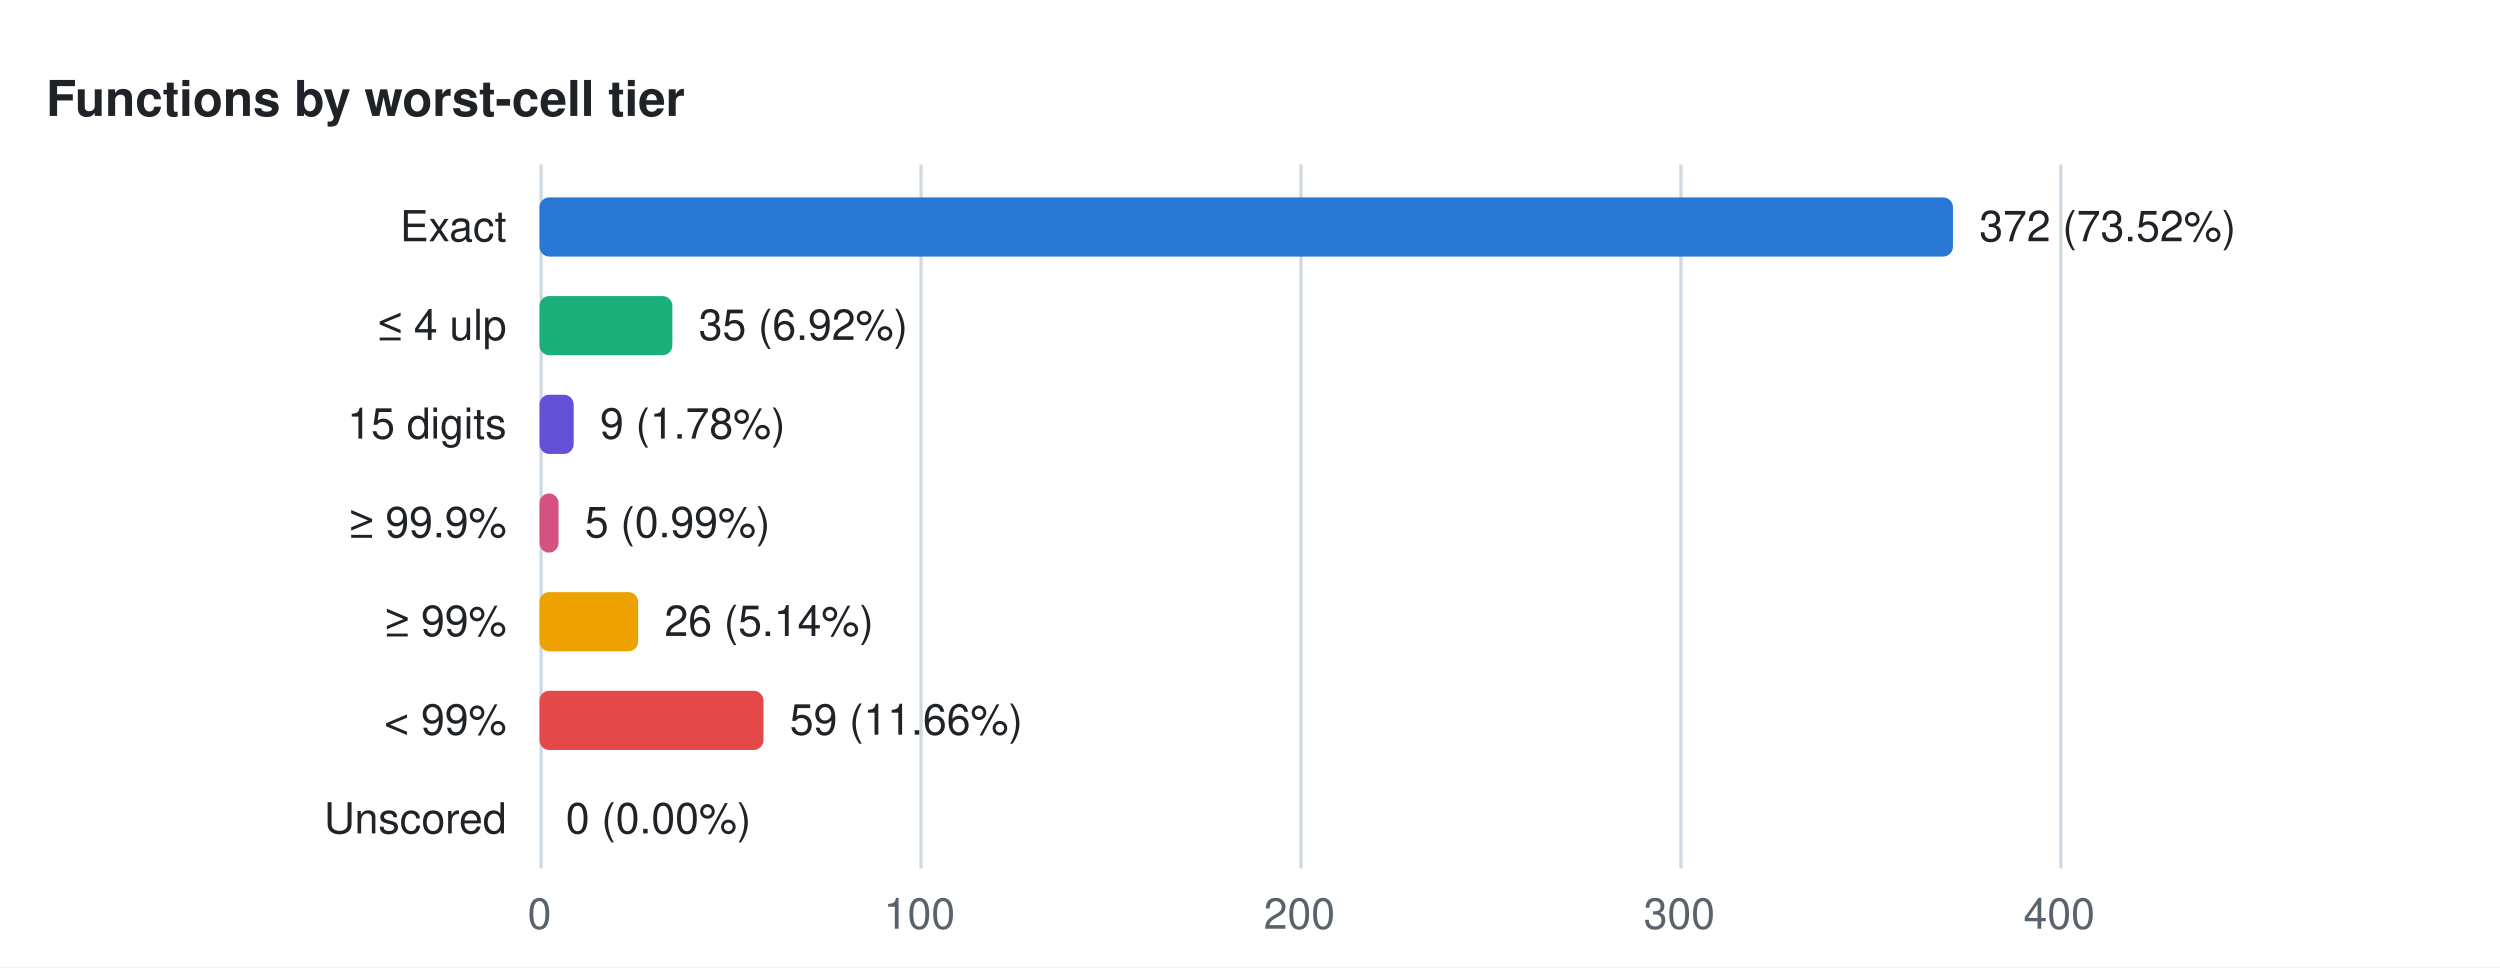
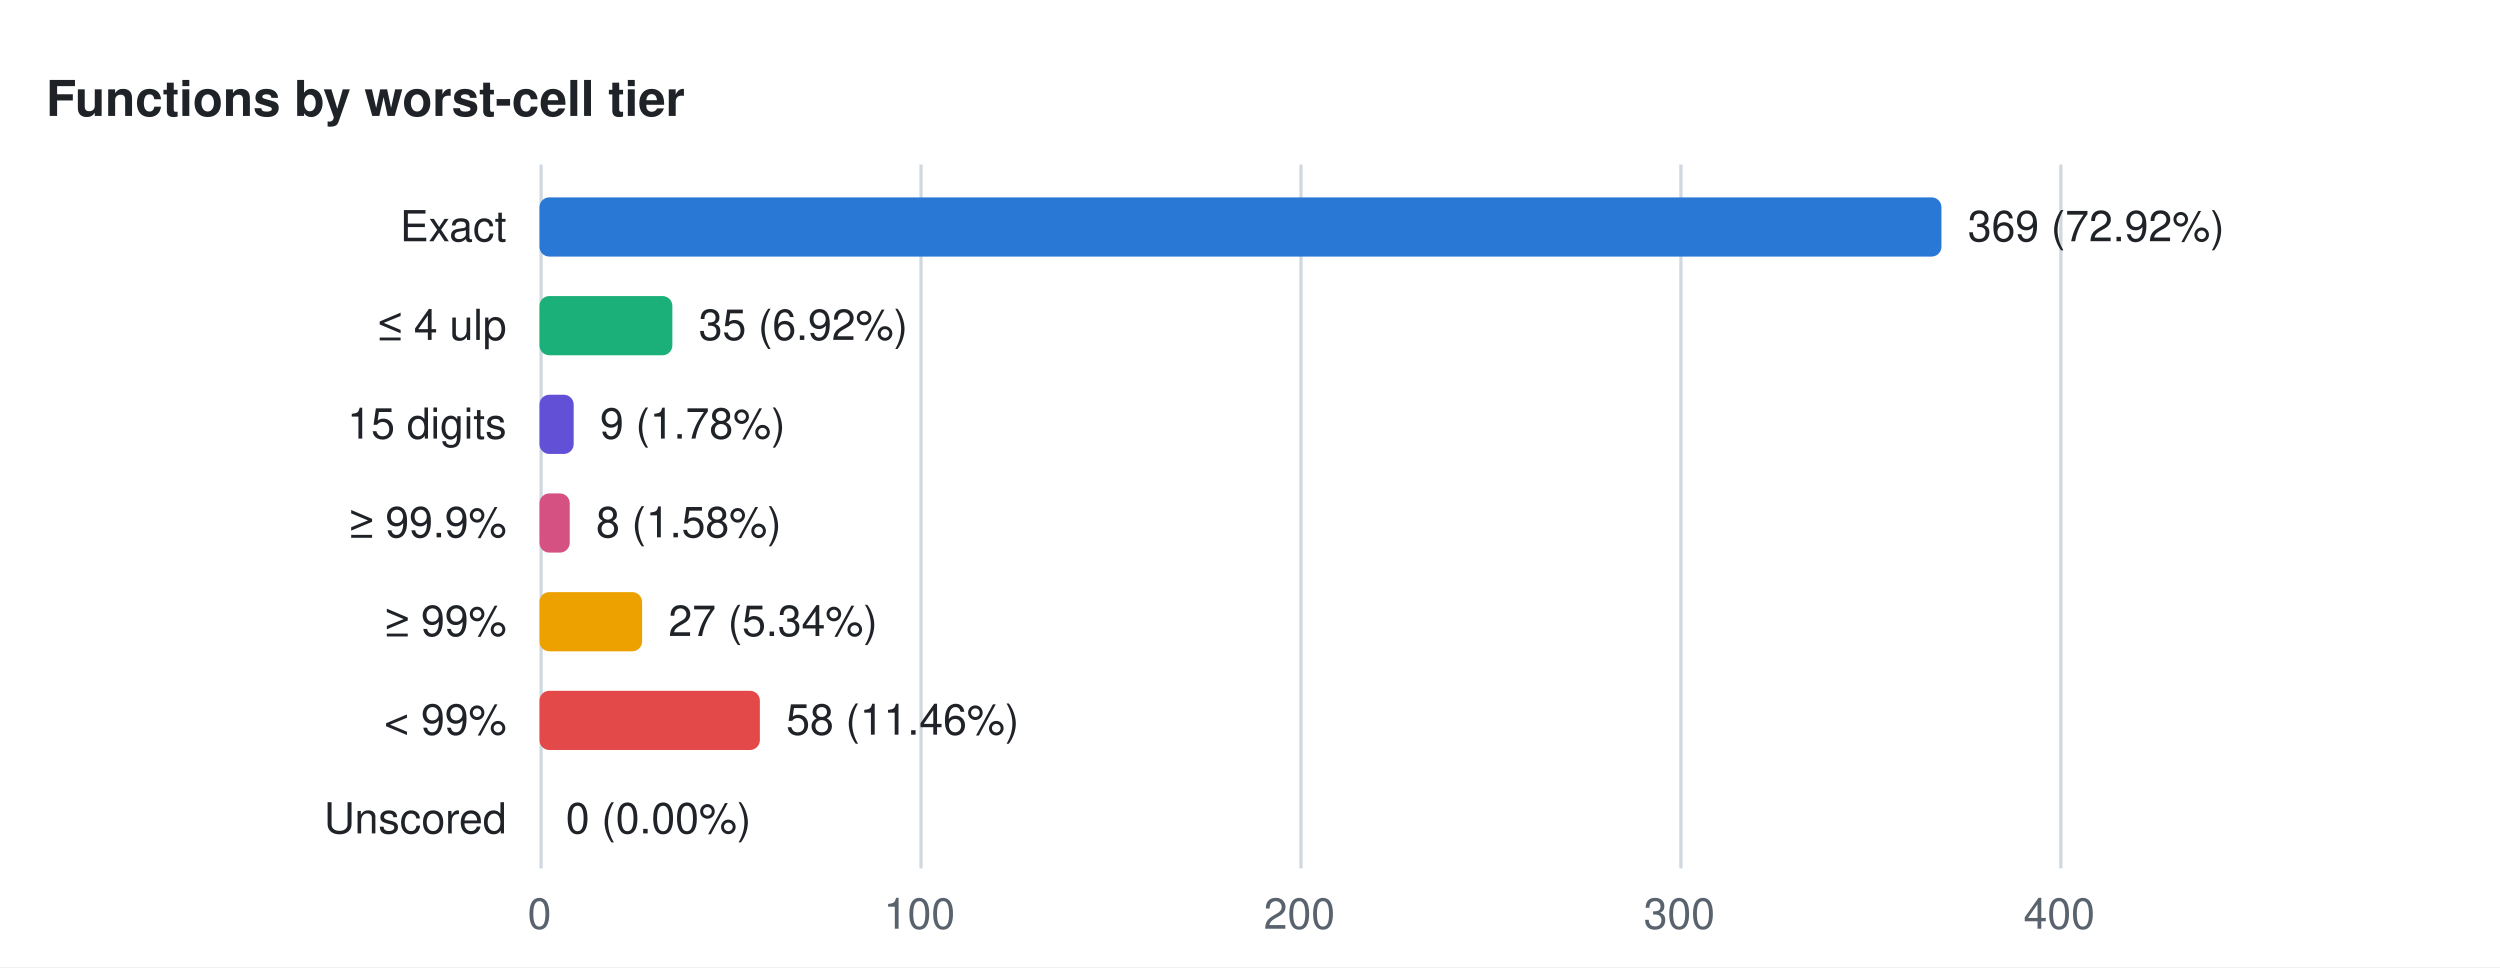
<svg xmlns="http://www.w3.org/2000/svg" width="760" height="294" viewBox="0 0 760 294" role="img" aria-labelledby="t d">
  <style>text{font-family:system-ui,-apple-system,'Segoe UI',Helvetica,Arial,sans-serif;font-size:13px}.title{font-size:15px;font-weight:600}.num{font-variant-numeric:tabular-nums}.bg{fill:#ffffff}.ink{fill:#1f2328}.muted{fill:#59636e}.grid{fill:#d1d9e0}.b-exact{fill:#2a78d6}.b-ulp4{fill:#1baf7a}.b-digits15{fill:#6250d6}.b-rate999{fill:#d55181}.b-rate99{fill:#eda100}.b-below99{fill:#e34948}.b-unscored{fill:#4b5563}.in-exact{fill:#000000}.in-ulp4{fill:#000000}.in-digits15{fill:#ffffff}.in-rate999{fill:#000000}.in-rate99{fill:#000000}.in-below99{fill:#000000}.in-unscored{fill:#ffffff}@media (prefers-color-scheme: dark){.bg{fill:#0d1117}.ink{fill:#f0f6fc}.muted{fill:#9198a1}.grid{fill:#3d444d}.b-exact{fill:#3987e5}.b-ulp4{fill:#199e70}.b-digits15{fill:#9085e9}.b-rate999{fill:#d55181}.b-rate99{fill:#c98500}.b-below99{fill:#d03f3f}.b-unscored{fill:#9ca3af}.in-exact{fill:#000000}.in-ulp4{fill:#000000}.in-digits15{fill:#000000}.in-rate999{fill:#000000}.in-rate99{fill:#000000}.in-below99{fill:#ffffff}.in-unscored{fill:#000000}}</style>
  <rect class="bg" fill="#ffffff" x="0" y="0" width="760" height="294" />
  <g transform="translate(14,14)">
    <text x="0.0" y="16.0" class="ink title" fill="#1f2328" text-anchor="start" dominant-baseline="middle">Functions by worst-cell tier</text>
    <rect class="grid" fill="#d1d9e0" x="150.0" y="36" width="1" height="214" />
    <text x="150.0" y="264.0" class="muted num" fill="#59636e" text-anchor="middle" dominant-baseline="middle">0</text>
    <rect class="grid" fill="#d1d9e0" x="265.5" y="36" width="1" height="214" />
    <text x="265.5" y="264.0" class="muted num" fill="#59636e" text-anchor="middle" dominant-baseline="middle">100</text>
    <rect class="grid" fill="#d1d9e0" x="381.0" y="36" width="1" height="214" />
    <text x="381.0" y="264.0" class="muted num" fill="#59636e" text-anchor="middle" dominant-baseline="middle">200</text>
    <rect class="grid" fill="#d1d9e0" x="496.5" y="36" width="1" height="214" />
    <text x="496.5" y="264.0" class="muted num" fill="#59636e" text-anchor="middle" dominant-baseline="middle">300</text>
    <rect class="grid" fill="#d1d9e0" x="612.0" y="36" width="1" height="214" />
    <text x="612.0" y="264.0" class="muted num" fill="#59636e" text-anchor="middle" dominant-baseline="middle">400</text>
    <text x="140.0" y="55.0" class="ink" fill="#1f2328" text-anchor="end" dominant-baseline="middle">Exact</text>
-     <rect class="b-exact" fill="#2a78d6" x="150.0" y="46.0" width="429.7" height="18" rx="3" />
-     <text x="587.7" y="55.0" class="ink num" fill="#1f2328" text-anchor="start" dominant-baseline="middle">372 (73.52%)</text>
+     <rect class="b-exact" fill="#2a78d6" x="150.0" y="46.0" width="426.2" height="18" rx="3" />
+     <text x="584.2" y="55.0" class="ink num" fill="#1f2328" text-anchor="start" dominant-baseline="middle">369 (72.92%)</text>
    <text x="140.0" y="85.0" class="ink" fill="#1f2328" text-anchor="end" dominant-baseline="middle">≤ 4 ulp</text>
    <rect class="b-ulp4" fill="#1baf7a" x="150.0" y="76.0" width="40.4" height="18" rx="3" />
    <text x="198.4" y="85.0" class="ink num" fill="#1f2328" text-anchor="start" dominant-baseline="middle">35 (6.92%)</text>
    <text x="140.0" y="115.0" class="ink" fill="#1f2328" text-anchor="end" dominant-baseline="middle">15 digits</text>
    <rect class="b-digits15" fill="#6250d6" x="150.0" y="106.0" width="10.4" height="18" rx="3" />
    <text x="168.4" y="115.0" class="ink num" fill="#1f2328" text-anchor="start" dominant-baseline="middle">9 (1.78%)</text>
    <text x="140.0" y="145.0" class="ink" fill="#1f2328" text-anchor="end" dominant-baseline="middle">≥ 99.9%</text>
-     <rect class="b-rate999" fill="#d55181" x="150.0" y="136.0" width="5.8" height="18" rx="3" />
-     <text x="163.8" y="145.0" class="ink num" fill="#1f2328" text-anchor="start" dominant-baseline="middle">5 (0.99%)</text>
+     <rect class="b-rate999" fill="#d55181" x="150.0" y="136.0" width="9.2" height="18" rx="3" />
+     <text x="167.2" y="145.0" class="ink num" fill="#1f2328" text-anchor="start" dominant-baseline="middle">8 (1.58%)</text>
    <text x="140.0" y="175.0" class="ink" fill="#1f2328" text-anchor="end" dominant-baseline="middle">≥ 99%</text>
-     <rect class="b-rate99" fill="#eda100" x="150.0" y="166.0" width="30.0" height="18" rx="3" />
-     <text x="188.0" y="175.0" class="ink num" fill="#1f2328" text-anchor="start" dominant-baseline="middle">26 (5.14%)</text>
+     <rect class="b-rate99" fill="#eda100" x="150.0" y="166.0" width="31.2" height="18" rx="3" />
+     <text x="189.2" y="175.0" class="ink num" fill="#1f2328" text-anchor="start" dominant-baseline="middle">27 (5.34%)</text>
    <text x="140.0" y="205.0" class="ink" fill="#1f2328" text-anchor="end" dominant-baseline="middle">&lt; 99%</text>
-     <rect class="b-below99" fill="#e34948" x="150.0" y="196.0" width="68.1" height="18" rx="3" />
-     <text x="226.1" y="205.0" class="ink num" fill="#1f2328" text-anchor="start" dominant-baseline="middle">59 (11.66%)</text>
+     <rect class="b-below99" fill="#e34948" x="150.0" y="196.0" width="67.0" height="18" rx="3" />
+     <text x="225.0" y="205.0" class="ink num" fill="#1f2328" text-anchor="start" dominant-baseline="middle">58 (11.46%)</text>
    <text x="140.0" y="235.0" class="ink" fill="#1f2328" text-anchor="end" dominant-baseline="middle">Unscored</text>
    <text x="158.0" y="235.0" class="ink num" fill="#1f2328" text-anchor="start" dominant-baseline="middle">0 (0.00%)</text>
  </g>
</svg>
